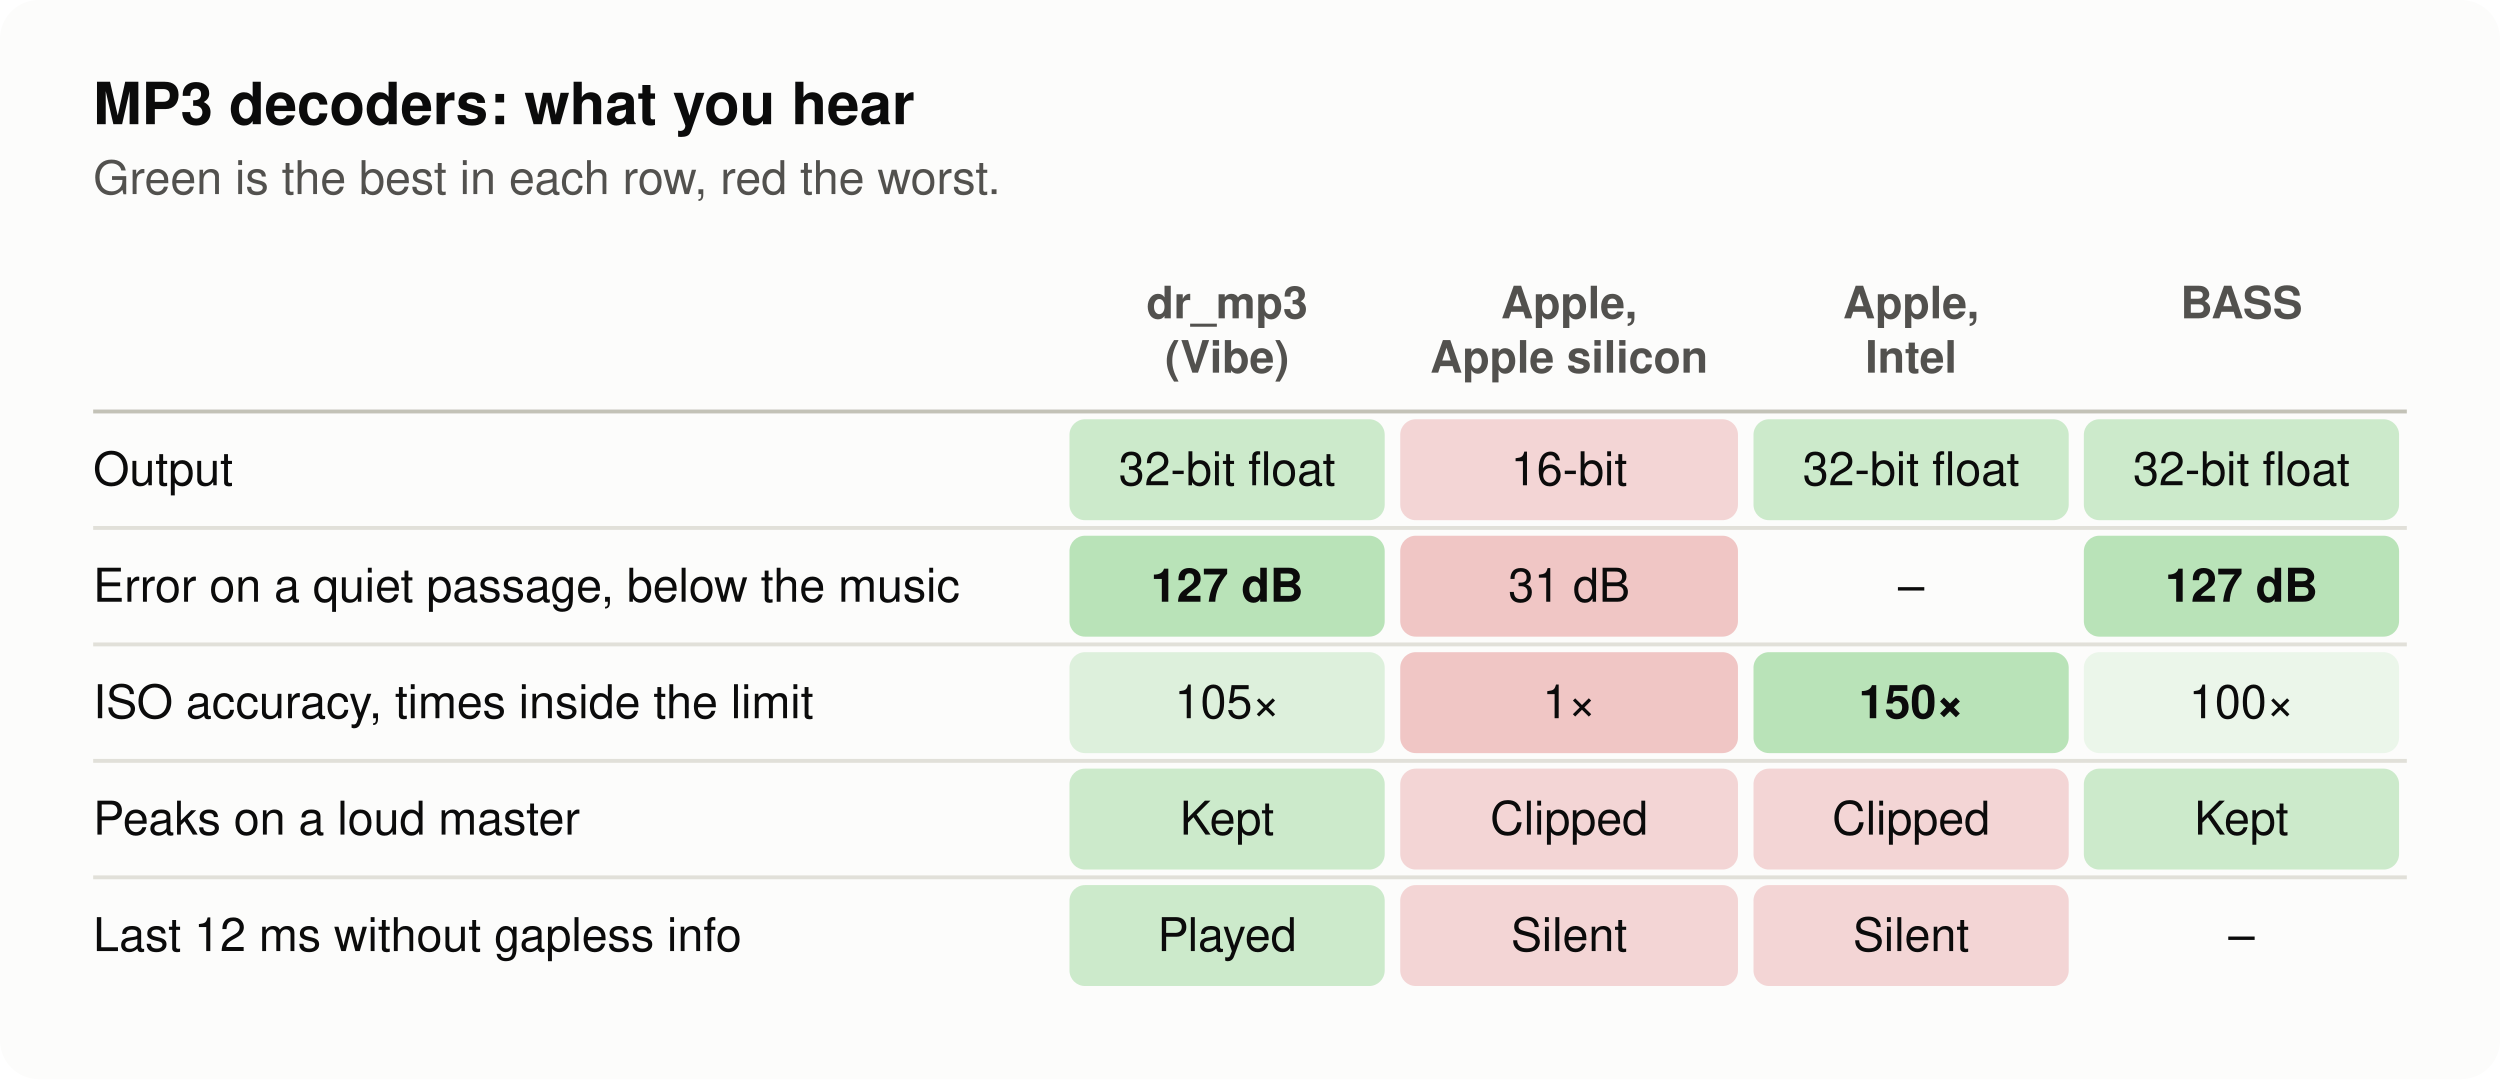
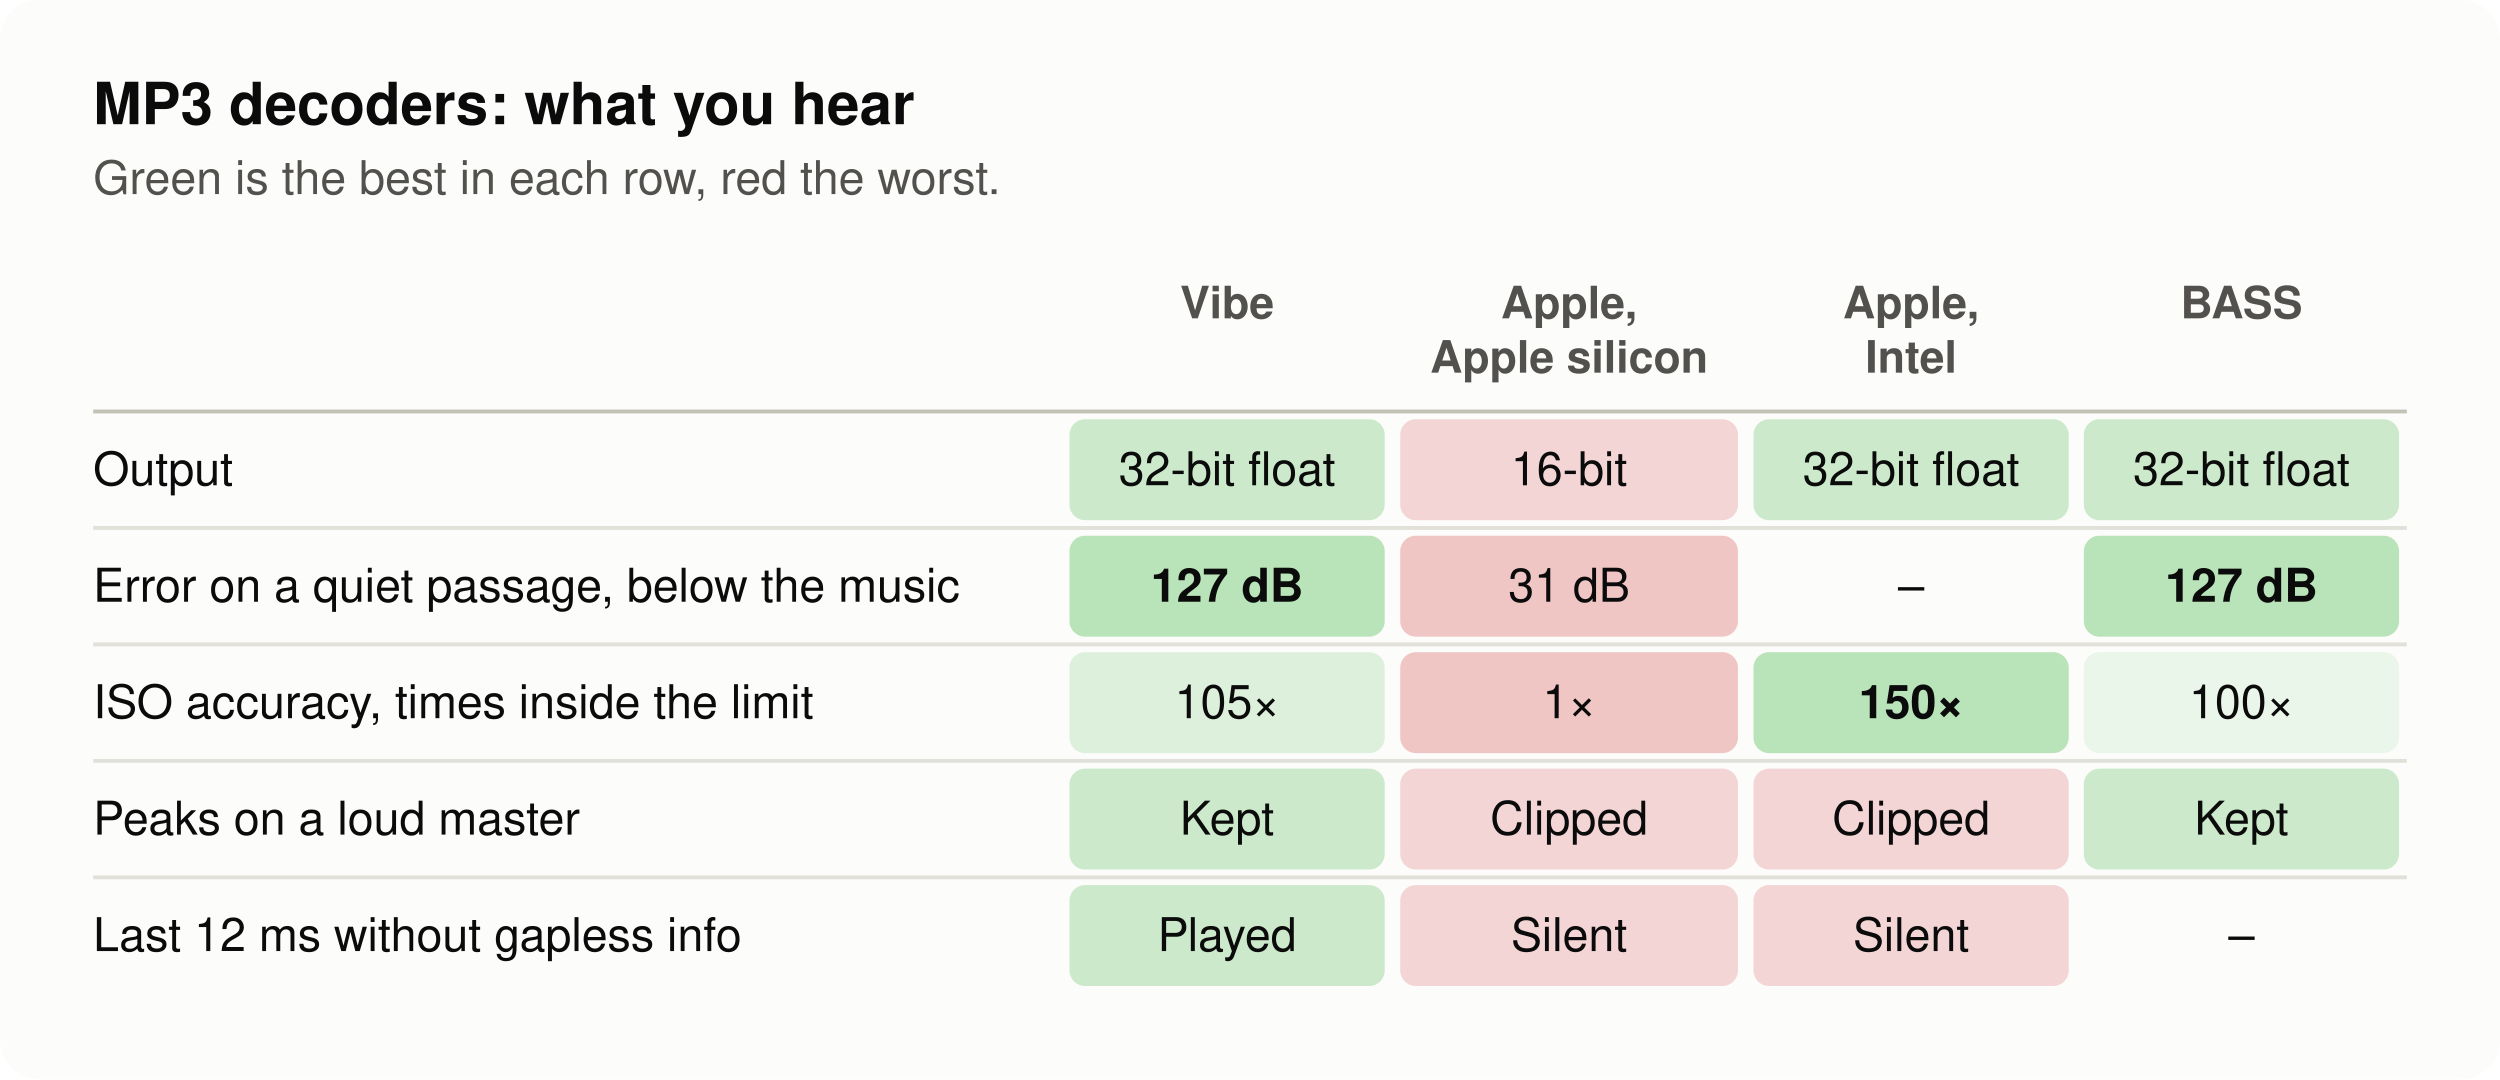
<svg xmlns="http://www.w3.org/2000/svg" viewBox="0 0 644 278" width="644" height="278" font-family="-apple-system,BlinkMacSystemFont,'Segoe UI',Helvetica,Arial,sans-serif" role="img" aria-label="MP3 decoders: what you hear">
  <style>.bg{fill:#fcfcfb}.t{fill:#0b0b0b}.m{fill:#52514e}.q{fill:#898781}.box{fill:#f0efec}.g{stroke:#e1e0d9}.a{stroke:#c3c2b7}.k{stroke:#b9b8b2}.ring{stroke:#fcfcfb}.good1{fill:#ebf6ea}.bad1{fill:#f9eeee}.good2{fill:#ddf0dc}.bad2{fill:#f6e3e2}.good3{fill:#cceacb}.bad3{fill:#f3d5d5}.good4{fill:#b9e3b8}.bad4{fill:#f0c6c5}@media (prefers-color-scheme:dark){.bg{fill:#1a1a19}.t{fill:#f0efec}.m{fill:#c3c2b7}.q{fill:#898781}.box{fill:#262624}.g{stroke:#2c2c2a}.a{stroke:#383835}.k{stroke:#55554f}.ring{stroke:#1a1a19}.good1{fill:#182a17}.bad1{fill:#301e1d}.good2{fill:#173417}.bad2{fill:#3d201f}.good3{fill:#163f15}.bad3{fill:#4b2322}.good4{fill:#154b14}.bad4{fill:#5c2625}}text{font-variant-numeric:tabular-nums}.ln{fill:none;stroke-linejoin:round;stroke-linecap:round}rect.s0,rect.s1,rect.s2,rect.s3,rect.s4,rect.s5,rect.s6,rect.s7,rect.sg{stroke:none}</style>
  <rect class="bg" width="644" height="278" rx="10" />
  <text class="t" x="24.0" y="32.0" font-size="15" text-anchor="start" font-weight="600">MP3 decoders: what you hear</text>
  <text class="m" x="24.0" y="50.0" font-size="12" text-anchor="start">Green is the best in each row, red the worst.</text>
-   <text class="m" x="316.1" y="82.0" font-size="11.5" text-anchor="middle" font-weight="600">dr_mp3</text>
-   <text class="m" x="316.1" y="96.0" font-size="11.5" text-anchor="middle" font-weight="600">(Vibe)</text>
+   <text class="m" x="316.1" y="82.0" font-size="11.5" text-anchor="middle" font-weight="600">Vibe</text>
  <text class="m" x="404.2" y="82.0" font-size="11.5" text-anchor="middle" font-weight="600">Apple,</text>
  <text class="m" x="404.2" y="96.0" font-size="11.5" text-anchor="middle" font-weight="600">Apple silicon</text>
  <text class="m" x="492.3" y="82.0" font-size="11.5" text-anchor="middle" font-weight="600">Apple,</text>
  <text class="m" x="492.3" y="96.0" font-size="11.5" text-anchor="middle" font-weight="600">Intel</text>
  <text class="m" x="577.4" y="82.0" font-size="11.5" text-anchor="middle" font-weight="600">BASS</text>
  <line class="a" x1="24.0" y1="106.0" x2="620.0" y2="106.0" stroke-width="1" />
  <text class="t" x="24.0" y="125.0" font-size="12" text-anchor="start">Output</text>
  <rect class="good3" x="275.5" y="108.0" width="81.2" height="26" rx="4" />
  <text class="t" x="316.1" y="125.0" font-size="12" text-anchor="middle">32-bit float</text>
  <rect class="bad3" x="360.7" y="108.0" width="87.0" height="26" rx="4" />
  <text class="t" x="404.2" y="125.0" font-size="12" text-anchor="middle">16-bit</text>
  <rect class="good3" x="451.7" y="108.0" width="81.2" height="26" rx="4" />
  <text class="t" x="492.3" y="125.0" font-size="12" text-anchor="middle">32-bit float</text>
  <rect class="good3" x="536.8" y="108.0" width="81.2" height="26" rx="4" />
  <text class="t" x="577.4" y="125.0" font-size="12" text-anchor="middle">32-bit float</text>
  <line class="g" x1="24.0" y1="136.0" x2="620.0" y2="136.0" stroke-width="1" />
  <text class="t" x="24.0" y="155.0" font-size="12" text-anchor="start">Error on a quiet passage, below the music</text>
  <rect class="good4" x="275.5" y="138.0" width="81.2" height="26" rx="4" />
  <text class="t" x="316.1" y="155.0" font-size="12" text-anchor="middle" font-weight="650">127 dB</text>
  <rect class="bad4" x="360.7" y="138.0" width="87.0" height="26" rx="4" />
  <text class="t" x="404.2" y="155.0" font-size="12" text-anchor="middle">31 dB</text>
  <text class="t" x="492.3" y="155.0" font-size="12" text-anchor="middle">–</text>
  <rect class="good4" x="536.8" y="138.0" width="81.2" height="26" rx="4" />
  <text class="t" x="577.4" y="155.0" font-size="12" text-anchor="middle" font-weight="650">127 dB</text>
  <line class="g" x1="24.0" y1="166.0" x2="620.0" y2="166.0" stroke-width="1" />
  <text class="t" x="24.0" y="185.0" font-size="12" text-anchor="start">ISO accuracy, times inside the limit</text>
  <rect class="good2" x="275.5" y="168.0" width="81.2" height="26" rx="4" />
  <text class="t" x="316.1" y="185.0" font-size="12" text-anchor="middle">105×</text>
  <rect class="bad4" x="360.7" y="168.0" width="87.0" height="26" rx="4" />
  <text class="t" x="404.2" y="185.0" font-size="12" text-anchor="middle">1×</text>
  <rect class="good4" x="451.7" y="168.0" width="81.2" height="26" rx="4" />
  <text class="t" x="492.3" y="185.0" font-size="12" text-anchor="middle" font-weight="650">150×</text>
  <rect class="good1" x="536.8" y="168.0" width="81.2" height="26" rx="4" />
  <text class="t" x="577.4" y="185.0" font-size="12" text-anchor="middle">100×</text>
  <line class="g" x1="24.0" y1="196.0" x2="620.0" y2="196.0" stroke-width="1" />
  <text class="t" x="24.0" y="215.0" font-size="12" text-anchor="start">Peaks on a loud master</text>
  <rect class="good3" x="275.5" y="198.0" width="81.2" height="26" rx="4" />
  <text class="t" x="316.1" y="215.0" font-size="12" text-anchor="middle">Kept</text>
  <rect class="bad3" x="360.7" y="198.0" width="87.0" height="26" rx="4" />
  <text class="t" x="404.2" y="215.0" font-size="12" text-anchor="middle">Clipped</text>
  <rect class="bad3" x="451.7" y="198.0" width="81.2" height="26" rx="4" />
  <text class="t" x="492.3" y="215.0" font-size="12" text-anchor="middle">Clipped</text>
  <rect class="good3" x="536.8" y="198.0" width="81.2" height="26" rx="4" />
  <text class="t" x="577.4" y="215.0" font-size="12" text-anchor="middle">Kept</text>
  <line class="g" x1="24.0" y1="226.0" x2="620.0" y2="226.0" stroke-width="1" />
  <text class="t" x="24.0" y="245.0" font-size="12" text-anchor="start">Last 12 ms without gapless info</text>
  <rect class="good3" x="275.5" y="228.0" width="81.2" height="26" rx="4" />
  <text class="t" x="316.1" y="245.0" font-size="12" text-anchor="middle">Played</text>
  <rect class="bad3" x="360.7" y="228.0" width="87.0" height="26" rx="4" />
  <text class="t" x="404.2" y="245.0" font-size="12" text-anchor="middle">Silent</text>
  <rect class="bad3" x="451.7" y="228.0" width="81.2" height="26" rx="4" />
  <text class="t" x="492.3" y="245.0" font-size="12" text-anchor="middle">Silent</text>
  <text class="t" x="577.4" y="245.0" font-size="12" text-anchor="middle">–</text>
</svg>
